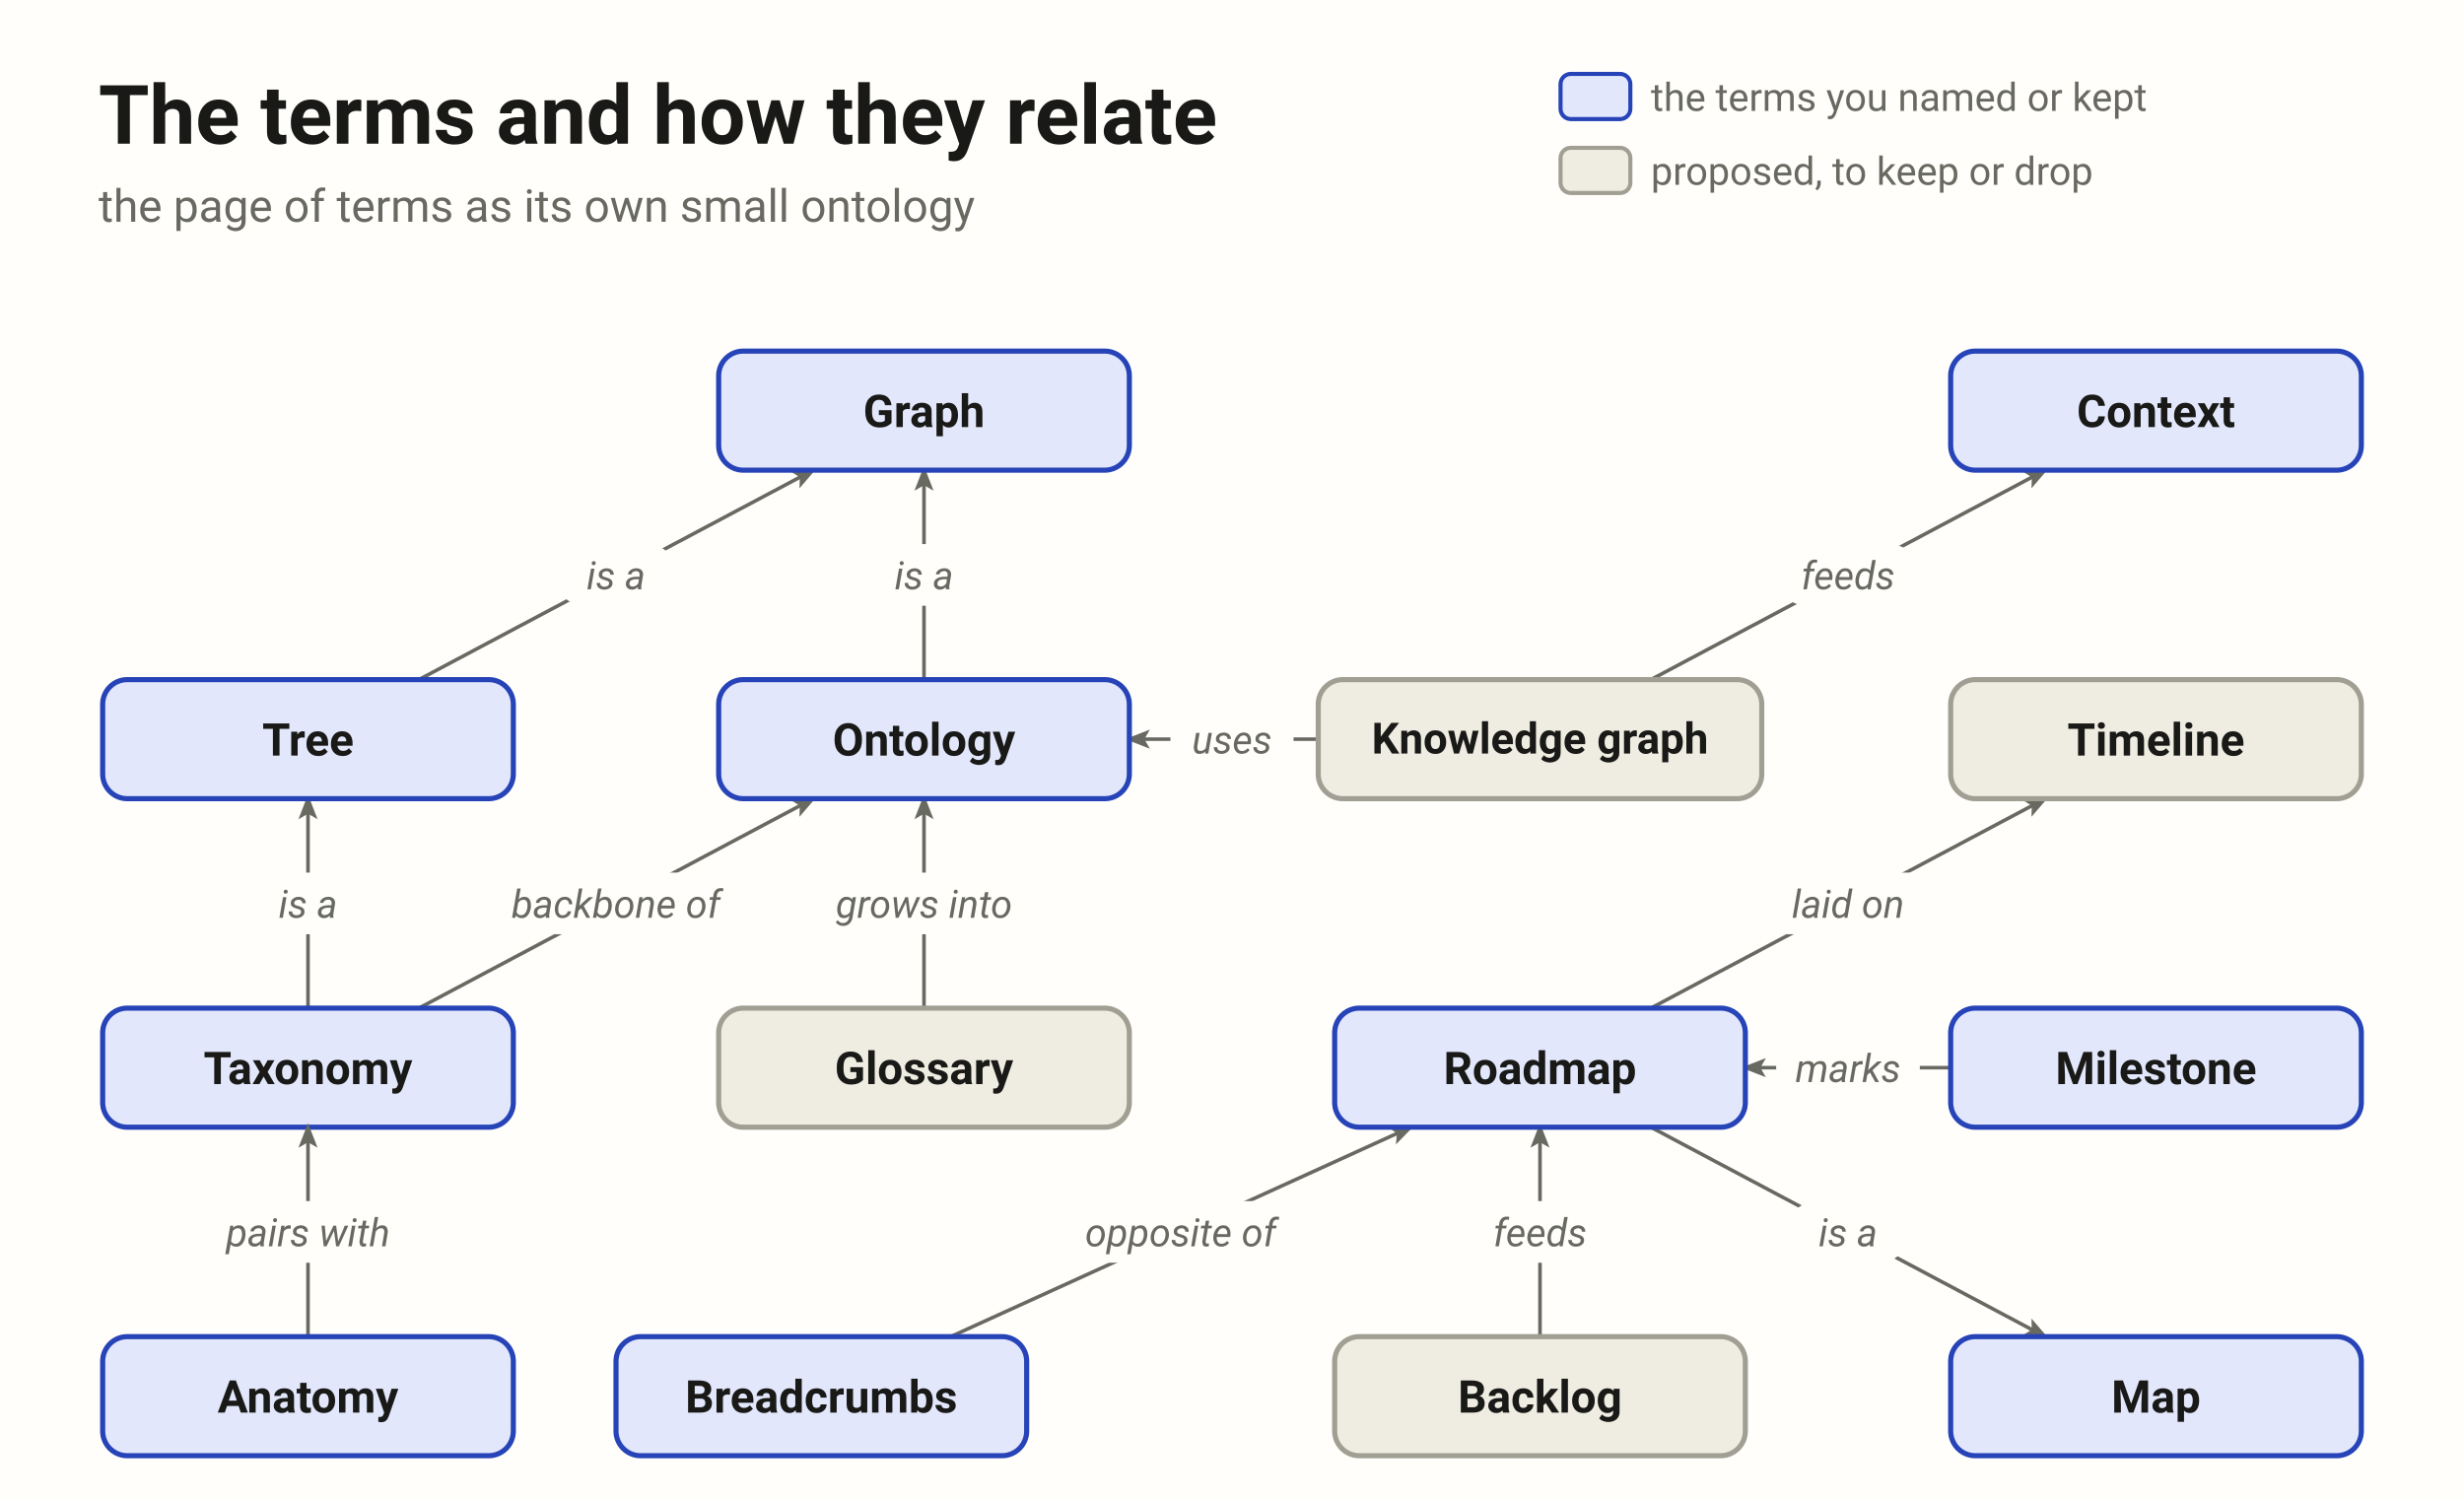
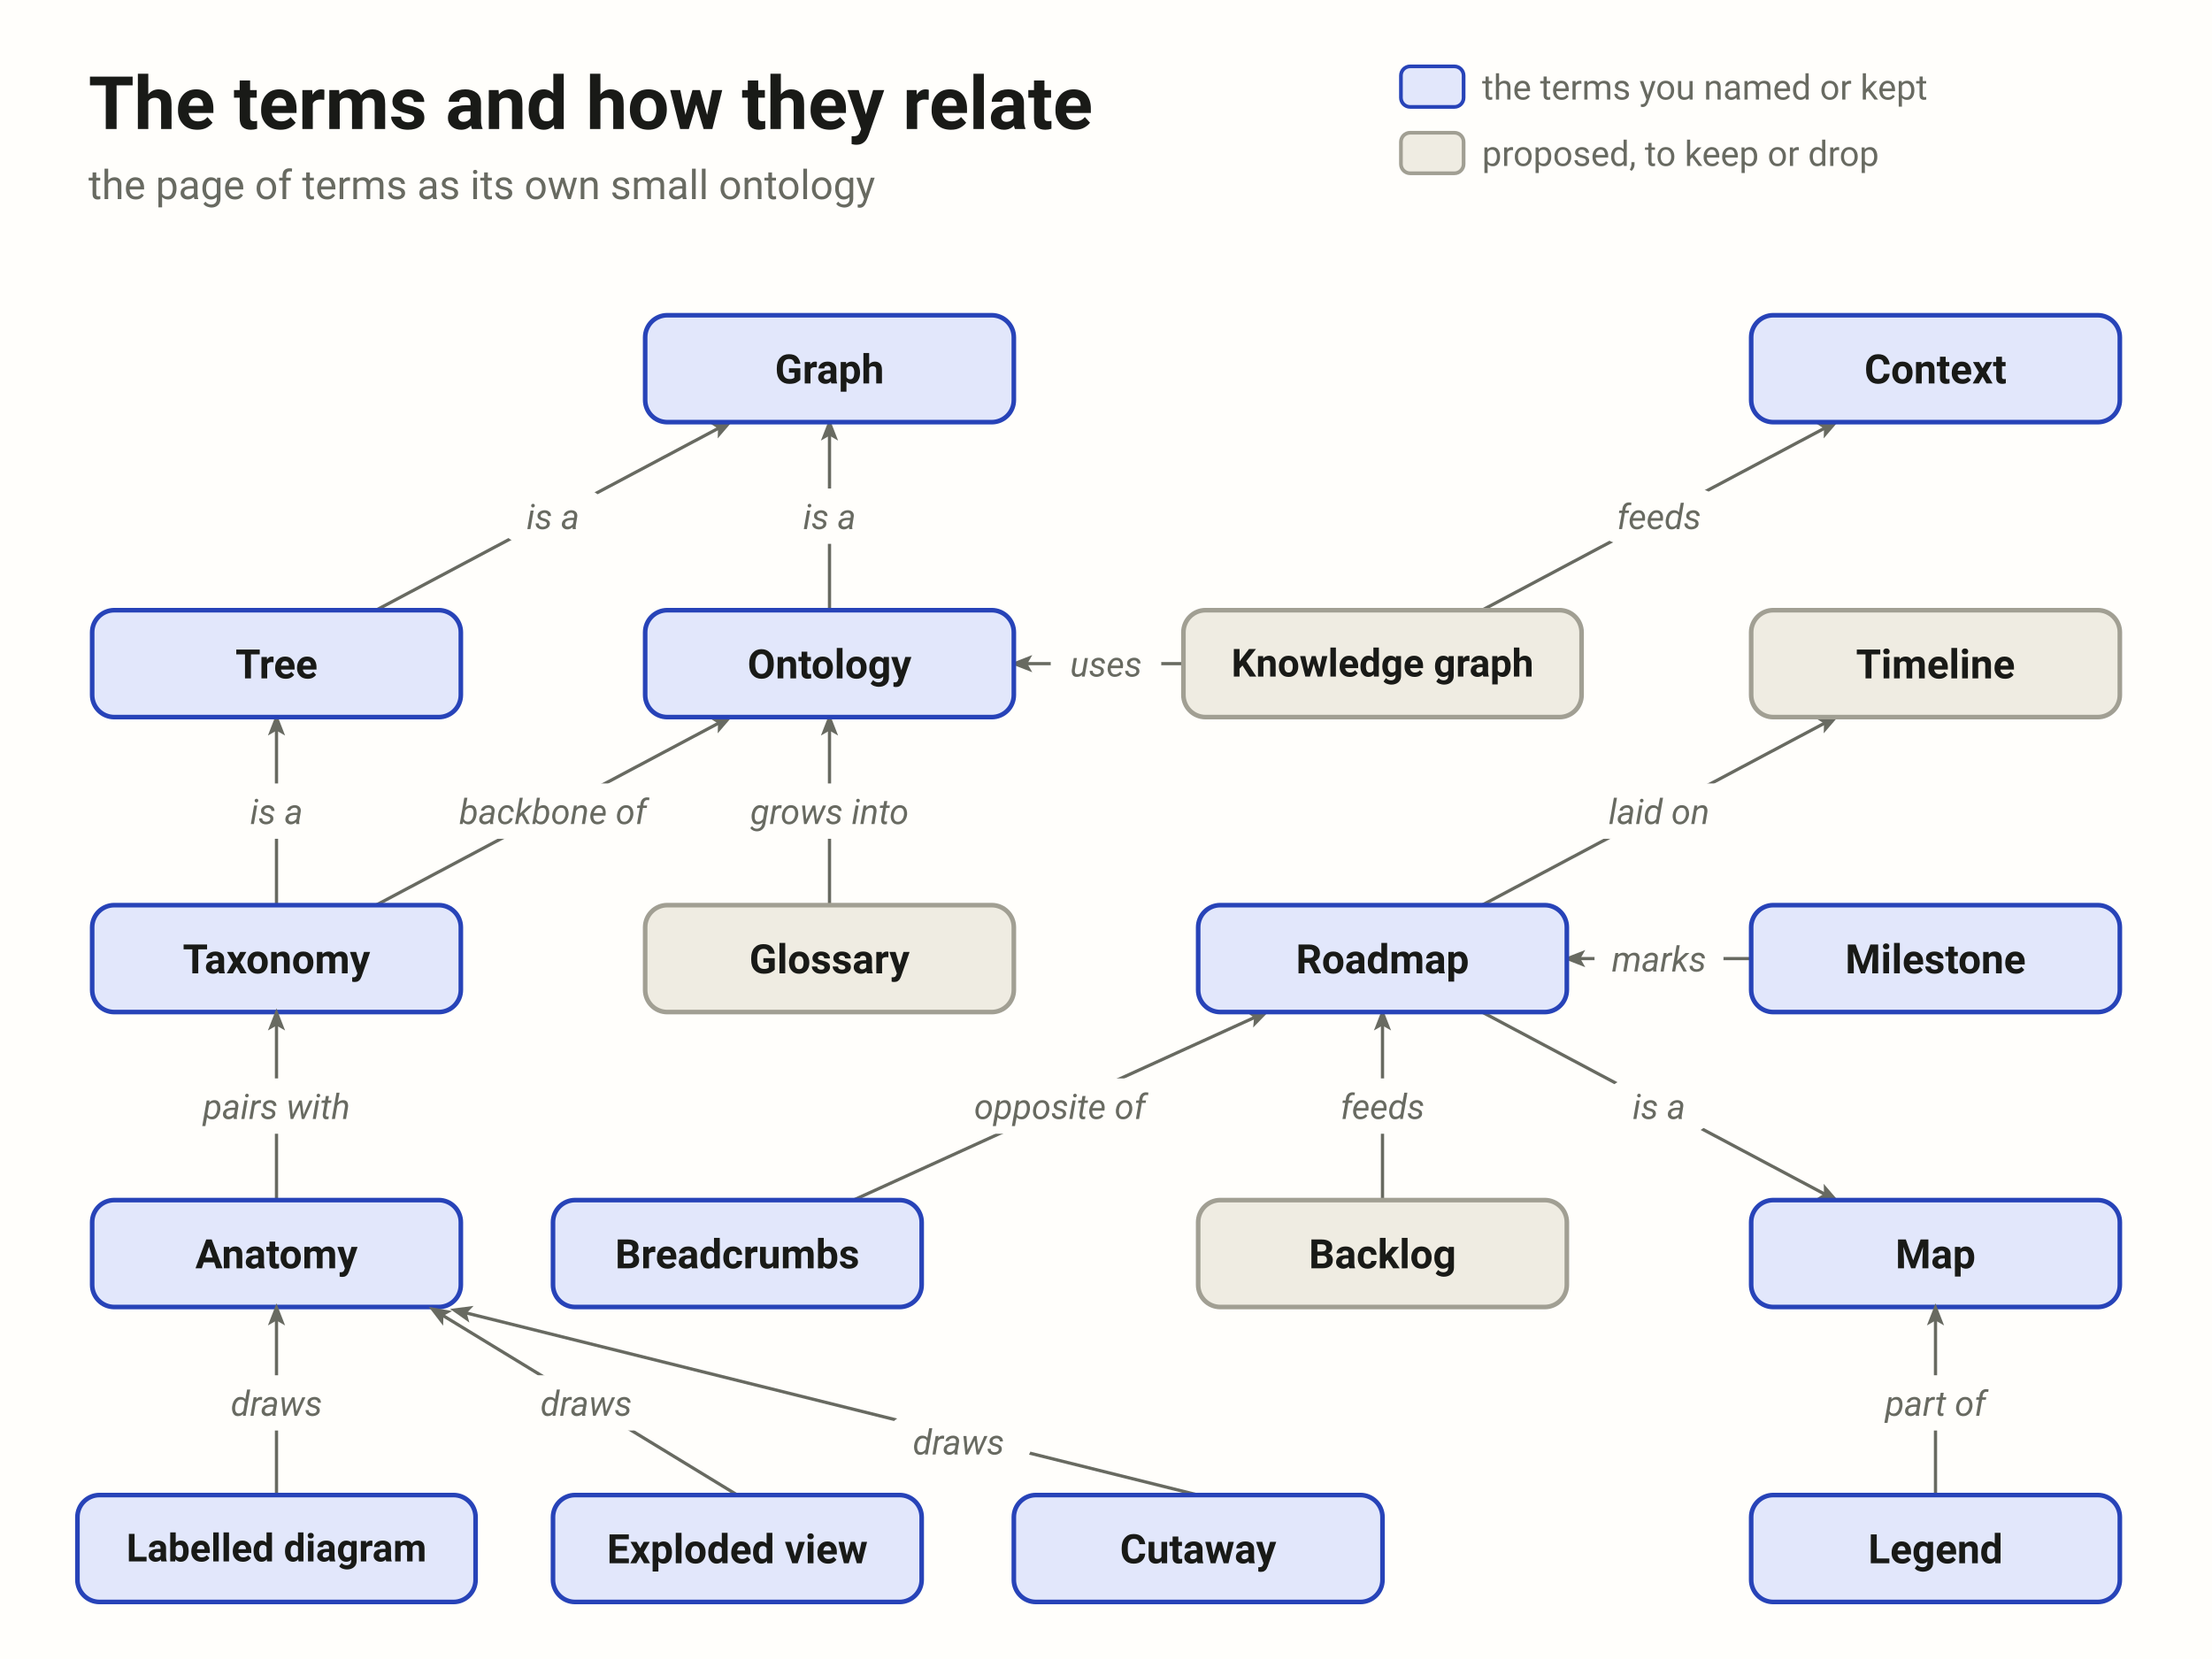
- <svg xmlns="http://www.w3.org/2000/svg" viewBox="0 0 1200 730" font-family="system-ui, -apple-system, 'Segoe UI', Roboto, sans-serif">
-   <rect width="1200" height="730" fill="#fffefb" />
+ <svg xmlns="http://www.w3.org/2000/svg" viewBox="0 0 1200 900" font-family="system-ui, -apple-system, 'Segoe UI', Roboto, sans-serif">
+   <rect width="1200" height="900" fill="#fffefb" />
  <defs>
    <marker id="a" viewBox="0 0 12 12" refX="8" refY="6" markerUnits="userSpaceOnUse" markerWidth="16" markerHeight="16" orient="auto">
      <path d="M2 2.5 L11 6 L2 9.5 L4 6 z" fill="#686a61" stroke-linejoin="round" />
    </marker>
  </defs>
  <text x="48" y="70" fill="#191a17" font-size="40" font-weight="700">The terms and how they relate</text>
  <text x="48" y="108" fill="#686a61" font-size="22">the page of terms as its own small ontology</text>
  <line x1="204" y1="331" x2="394.23" y2="229.94" stroke="#686a61" stroke-width="1.75" stroke-linecap="round" marker-end="url(#a)" />
  <rect x="270" y="265" width="60" height="30" rx="15" fill="#fffefb" />
  <text x="300" y="287" fill="#686a61" font-size="19" font-style="italic" text-anchor="middle">is a</text>
  <line x1="450" y1="331" x2="450" y2="231" stroke="#686a61" stroke-width="1.75" stroke-linecap="round" marker-end="url(#a)" />
  <rect x="420" y="265" width="60" height="30" rx="15" fill="#fffefb" />
  <text x="450" y="287" fill="#686a61" font-size="19" font-style="italic" text-anchor="middle">is a</text>
  <line x1="150" y1="491" x2="150" y2="391" stroke="#686a61" stroke-width="1.75" stroke-linecap="round" marker-end="url(#a)" />
  <rect x="120" y="425" width="60" height="30" rx="15" fill="#fffefb" />
  <text x="150" y="447" fill="#686a61" font-size="19" font-style="italic" text-anchor="middle">is a</text>
  <line x1="204" y1="491" x2="394.23" y2="389.94" stroke="#686a61" stroke-width="1.75" stroke-linecap="round" marker-end="url(#a)" />
  <rect x="235" y="425" width="130" height="30" rx="15" fill="#fffefb" />
  <text x="300" y="447" fill="#686a61" font-size="19" font-style="italic" text-anchor="middle">backbone of</text>
  <line x1="450" y1="491" x2="450" y2="391" stroke="#686a61" stroke-width="1.75" stroke-linecap="round" marker-end="url(#a)" />
  <rect x="390" y="425" width="120" height="30" rx="15" fill="#fffefb" />
  <text x="450" y="447" fill="#686a61" font-size="19" font-style="italic" text-anchor="middle">grows into</text>
  <line x1="650" y1="360" x2="552" y2="360" stroke="#686a61" stroke-width="1.75" stroke-linecap="round" marker-end="url(#a)" />
  <rect x="570" y="345" width="60" height="30" rx="15" fill="#fffefb" />
  <text x="600" y="367" fill="#686a61" font-size="19" font-style="italic" text-anchor="middle">uses</text>
  <line x1="804" y1="331" x2="994.23" y2="229.94" stroke="#686a61" stroke-width="1.75" stroke-linecap="round" marker-end="url(#a)" />
  <rect x="865" y="265" width="70" height="30" rx="15" fill="#fffefb" />
  <text x="900" y="287" fill="#686a61" font-size="19" font-style="italic" text-anchor="middle">feeds</text>
  <line x1="804" y1="491" x2="994.23" y2="389.94" stroke="#686a61" stroke-width="1.75" stroke-linecap="round" marker-end="url(#a)" />
  <rect x="855" y="425" width="90" height="30" rx="15" fill="#fffefb" />
  <text x="900" y="447" fill="#686a61" font-size="19" font-style="italic" text-anchor="middle">laid on</text>
  <line x1="950" y1="520" x2="852" y2="520" stroke="#686a61" stroke-width="1.75" stroke-linecap="round" marker-end="url(#a)" />
  <rect x="865" y="505" width="70" height="30" rx="15" fill="#fffefb" />
  <text x="900" y="527" fill="#686a61" font-size="19" font-style="italic" text-anchor="middle">marks</text>
  <line x1="750" y1="651" x2="750" y2="551" stroke="#686a61" stroke-width="1.75" stroke-linecap="round" marker-end="url(#a)" />
  <rect x="715" y="585" width="70" height="30" rx="15" fill="#fffefb" />
  <text x="750" y="607" fill="#686a61" font-size="19" font-style="italic" text-anchor="middle">feeds</text>
  <line x1="804" y1="549" x2="994.23" y2="650.06" stroke="#686a61" stroke-width="1.75" stroke-linecap="round" marker-end="url(#a)" />
  <rect x="870" y="585" width="60" height="30" rx="15" fill="#fffefb" />
  <text x="900" y="607" fill="#686a61" font-size="19" font-style="italic" text-anchor="middle">is a</text>
  <line x1="463" y1="651" x2="685.18" y2="549.83" stroke="#686a61" stroke-width="1.75" stroke-linecap="round" marker-end="url(#a)" />
  <rect x="510" y="585" width="130" height="30" rx="15" fill="#fffefb" />
  <text x="575" y="607" fill="#686a61" font-size="19" font-style="italic" text-anchor="middle">opposite of</text>
  <rect x="350.0" y="171.0" width="200" height="58" rx="12" fill="#e2e7fb" stroke="#2743b8" stroke-width="2.5" />
  <text x="450" y="208" fill="#191a17" font-size="22" font-weight="700" text-anchor="middle">Graph</text>
  <rect x="950.0" y="171.0" width="200" height="58" rx="12" fill="#e2e7fb" stroke="#2743b8" stroke-width="2.5" />
  <text x="1050" y="208" fill="#191a17" font-size="22" font-weight="700" text-anchor="middle">Context</text>
  <rect x="50.0" y="331.0" width="200" height="58" rx="12" fill="#e2e7fb" stroke="#2743b8" stroke-width="2.5" />
  <text x="150" y="368" fill="#191a17" font-size="22" font-weight="700" text-anchor="middle">Tree</text>
  <rect x="350.0" y="331.0" width="200" height="58" rx="12" fill="#e2e7fb" stroke="#2743b8" stroke-width="2.5" />
  <text x="450" y="368" fill="#191a17" font-size="22" font-weight="700" text-anchor="middle">Ontology</text>
  <rect x="642.0" y="331.0" width="216" height="58" rx="12" fill="#efece2" stroke="#a19f93" stroke-width="2.5" />
  <text x="750" y="367" fill="#191a17" font-size="21" font-weight="700" text-anchor="middle">Knowledge graph</text>
  <rect x="950.0" y="331.0" width="200" height="58" rx="12" fill="#efece2" stroke="#a19f93" stroke-width="2.5" />
  <text x="1050" y="368" fill="#191a17" font-size="22" font-weight="700" text-anchor="middle">Timeline</text>
  <rect x="50.0" y="491.0" width="200" height="58" rx="12" fill="#e2e7fb" stroke="#2743b8" stroke-width="2.5" />
  <text x="150" y="528" fill="#191a17" font-size="22" font-weight="700" text-anchor="middle">Taxonomy</text>
  <rect x="350.0" y="491.0" width="200" height="58" rx="12" fill="#efece2" stroke="#a19f93" stroke-width="2.5" />
  <text x="450" y="528" fill="#191a17" font-size="22" font-weight="700" text-anchor="middle">Glossary</text>
  <rect x="650.0" y="491.0" width="200" height="58" rx="12" fill="#e2e7fb" stroke="#2743b8" stroke-width="2.5" />
  <text x="750" y="528" fill="#191a17" font-size="22" font-weight="700" text-anchor="middle">Roadmap</text>
  <rect x="950.0" y="491.0" width="200" height="58" rx="12" fill="#e2e7fb" stroke="#2743b8" stroke-width="2.5" />
  <text x="1050" y="528" fill="#191a17" font-size="22" font-weight="700" text-anchor="middle">Milestone</text>
  <rect x="650.0" y="651.0" width="200" height="58" rx="12" fill="#efece2" stroke="#a19f93" stroke-width="2.5" />
  <text x="750" y="688" fill="#191a17" font-size="22" font-weight="700" text-anchor="middle">Backlog</text>
  <rect x="950.0" y="651.0" width="200" height="58" rx="12" fill="#e2e7fb" stroke="#2743b8" stroke-width="2.5" />
  <text x="1050" y="688" fill="#191a17" font-size="22" font-weight="700" text-anchor="middle">Map</text>
  <rect x="300.0" y="651.0" width="200" height="58" rx="12" fill="#e2e7fb" stroke="#2743b8" stroke-width="2.5" />
  <text x="400" y="688" fill="#191a17" font-size="22" font-weight="700" text-anchor="middle">Breadcrumbs</text>
  <line x1="150" y1="651" x2="150" y2="551" stroke="#686a61" stroke-width="1.75" stroke-linecap="round" marker-end="url(#a)" />
  <rect x="85" y="585" width="130" height="30" rx="15" fill="#fffefb" />
  <text x="150" y="607" fill="#686a61" font-size="19" font-style="italic" text-anchor="middle">pairs with</text>
  <rect x="50.0" y="651.0" width="200" height="58" rx="12" fill="#e2e7fb" stroke="#2743b8" stroke-width="2.5" />
  <text x="150" y="688" fill="#191a17" font-size="22" font-weight="700" text-anchor="middle">Anatomy</text>
  <g font-size="19" fill="#686a61">
    <rect x="760" y="36" width="34" height="22" rx="5" fill="#e2e7fb" stroke="#2743b8" stroke-width="2" />
    <text x="804" y="54">the terms you named or kept</text>
    <rect x="760" y="72" width="34" height="22" rx="5" fill="#efece2" stroke="#a19f93" stroke-width="2" />
    <text x="804" y="90">proposed, to keep or drop</text>
  </g>
+   <line x1="150" y1="811" x2="150" y2="711" stroke="#686a61" stroke-width="1.75" stroke-linecap="round" marker-end="url(#a)" />
+   <rect x="110" y="746" width="80" height="30" rx="15" fill="#fffefb" />
+   <text x="150" y="768" fill="#686a61" font-size="19" font-style="italic" text-anchor="middle">draws</text>
+   <line x1="400" y1="811" x2="236" y2="711" stroke="#686a61" stroke-width="1.75" stroke-linecap="round" marker-end="url(#a)" />
+   <rect x="278" y="746" width="80" height="30" rx="15" fill="#fffefb" />
+   <text x="318" y="768" fill="#686a61" font-size="19" font-style="italic" text-anchor="middle">draws</text>
+   <line x1="650" y1="811" x2="248" y2="711" stroke="#686a61" stroke-width="1.75" stroke-linecap="round" marker-end="url(#a)" />
+   <rect x="480" y="767" width="80" height="30" rx="15" fill="#fffefb" />
+   <text x="520" y="789" fill="#686a61" font-size="19" font-style="italic" text-anchor="middle">draws</text>
+   <line x1="1050" y1="811" x2="1050" y2="711" stroke="#686a61" stroke-width="1.75" stroke-linecap="round" marker-end="url(#a)" />
+   <rect x="1005" y="746" width="90" height="30" rx="15" fill="#fffefb" />
+   <text x="1050" y="768" fill="#686a61" font-size="19" font-style="italic" text-anchor="middle">part of</text>
+   <rect x="42.0" y="811.0" width="216" height="58" rx="12" fill="#e2e7fb" stroke="#2743b8" stroke-width="2.5" />
+   <text x="150" y="847" fill="#191a17" font-size="21" font-weight="700" text-anchor="middle">Labelled diagram</text>
+   <rect x="300.0" y="811.0" width="200" height="58" rx="12" fill="#e2e7fb" stroke="#2743b8" stroke-width="2.5" />
+   <text x="400" y="848" fill="#191a17" font-size="22" font-weight="700" text-anchor="middle">Exploded view</text>
+   <rect x="550.0" y="811.0" width="200" height="58" rx="12" fill="#e2e7fb" stroke="#2743b8" stroke-width="2.5" />
+   <text x="650" y="848" fill="#191a17" font-size="22" font-weight="700" text-anchor="middle">Cutaway</text>
+   <rect x="950.0" y="811.0" width="200" height="58" rx="12" fill="#e2e7fb" stroke="#2743b8" stroke-width="2.5" />
+   <text x="1050" y="848" fill="#191a17" font-size="22" font-weight="700" text-anchor="middle">Legend</text>
</svg>
